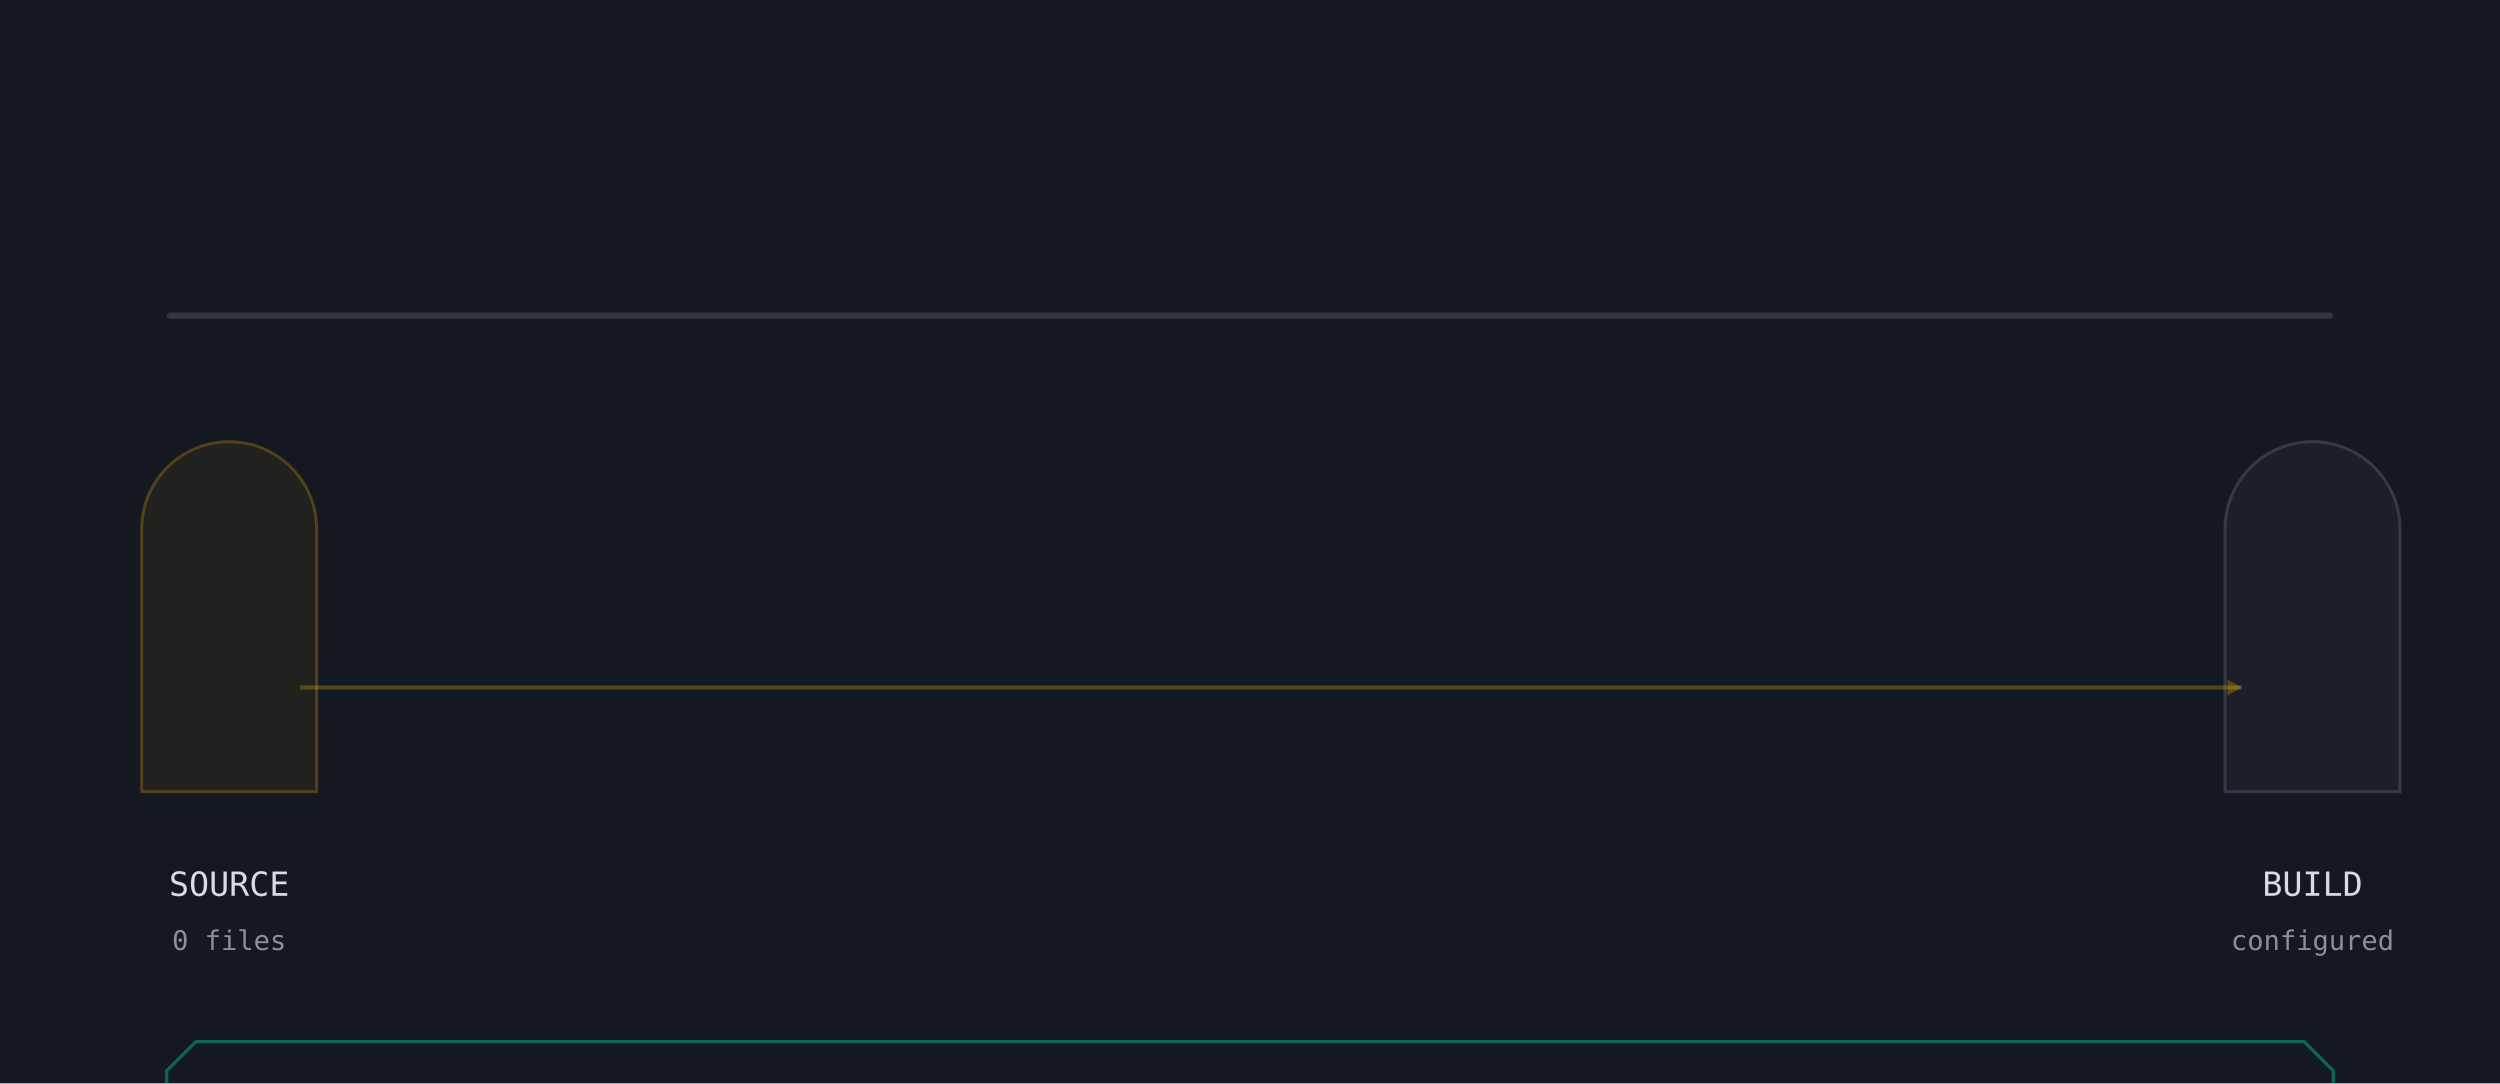
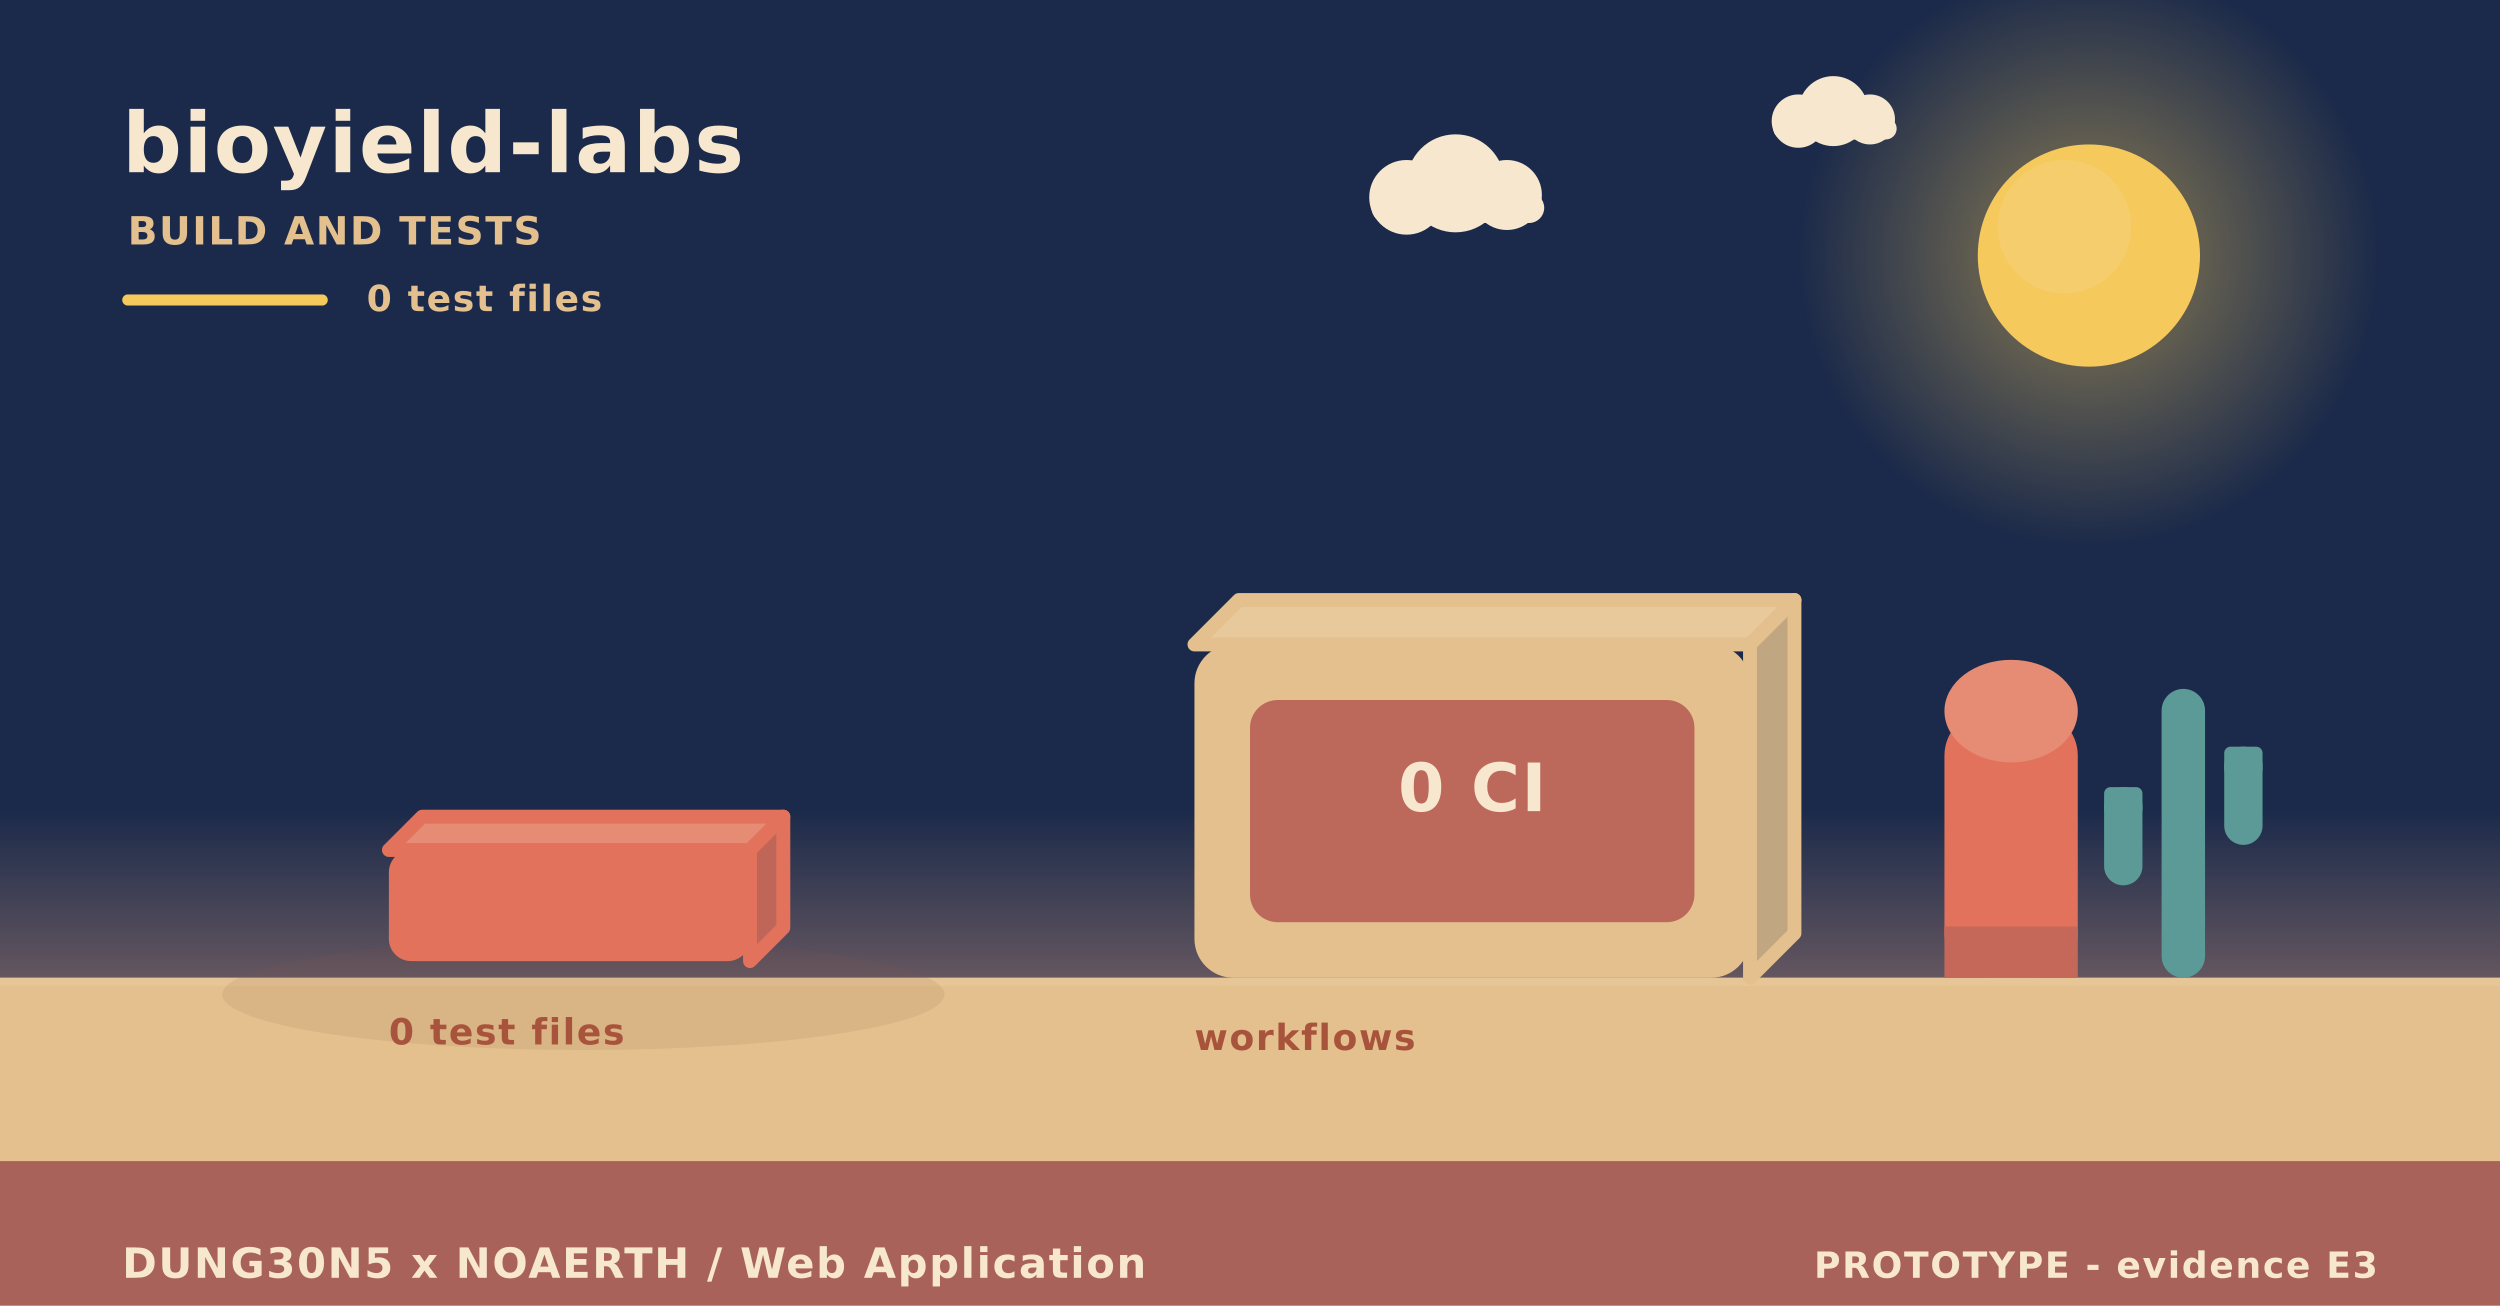
- <svg xmlns="http://www.w3.org/2000/svg" viewBox="0 0 1200 520" width="1200" height="520" role="img" aria-label="bioyield-labs build evidence">
-   <rect width="1200" height="520" fill="#141821" />
-   <defs>
-     <linearGradient id="gb" x1="0" y1="0" x2="1" y2="1">
-       <stop offset="0%" stop-color="#ffb703" />
-       <stop offset="100%" stop-color="#8d99ae" />
-     </linearGradient>
-   </defs>
-   <rect x="80.00" y="150.00" width="1040.00" height="3.00" rx="2.00" fill="rgba(238,241,246,0.140)" opacity="1.00" />
-   <path d="M68.00,380.00 L68.00,254.00 A42.00,42.00 0 0 1 152.00,254.00 L152.00,380.00 Z" fill="rgba(255,183,3,0.100)" opacity="0.55" stroke="rgba(255,183,3,0.450)" stroke-width="1.4" />
-   <polygon points="-192.26,189.00 -136.83,221.00 -136.83,157.00 -192.26,125.00" fill="#037c5d" opacity="0.95" />
-   <polygon points="-247.68,221.00 -192.26,253.00 -192.26,189.00 -247.68,157.00" fill="#6e7788" opacity="0.95" />
-   <polygon points="-192.26,125.00 -136.83,157.00 -192.26,189.00 -247.68,157.00" fill="#ffb703" opacity="0.95" />
-   <text x="110" y="430" font-family="ui-monospace,Menlo,monospace" font-size="16" fill="rgba(238,241,246,0.900)" text-anchor="middle">SOURCE</text>
-   <text x="110" y="456" font-family="ui-monospace,Menlo,monospace" font-size="13" fill="rgba(238,241,246,0.550)" text-anchor="middle">0 files</text>
-   <path d="M1068.00,380.00 L1068.00,254.00 A42.00,42.00 0 0 1 1152.00,254.00 L1152.00,380.00 Z" fill="rgba(141,153,174,0.100)" opacity="0.55" stroke="rgba(141,153,174,0.450)" stroke-width="1.4" />
-   <polygon points="673.77,689.00 729.19,721.00 729.19,657.00 673.77,625.00" fill="#037c5d" opacity="0.95" />
-   <polygon points="618.34,721.00 673.77,753.00 673.77,689.00 618.34,657.00" fill="#6e7788" opacity="0.95" />
-   <polygon points="673.77,625.00 729.19,657.00 673.77,689.00 618.34,657.00" fill="#8d99ae" opacity="0.95" />
-   <text x="1110" y="430" font-family="ui-monospace,Menlo,monospace" font-size="16" fill="rgba(238,241,246,0.900)" text-anchor="middle">BUILD</text>
-   <text x="1110" y="456" font-family="ui-monospace,Menlo,monospace" font-size="13" fill="rgba(238,241,246,0.550)" text-anchor="middle">configured</text>
-   <line x1="144.00" y1="330.00" x2="1076.00" y2="330.00" stroke="rgba(255,183,3,0.500)" stroke-width="2.00" opacity="0.55" />
-   <polygon points="1076.00,330.00 1069.20,326.20 1069.20,333.80" fill="rgba(255,183,3,0.500)" opacity="0.55" />
-   <path d="M94.00,500.00 H1106.00 L1120.00,514.00 V546.00 L1106.00,560.00 H94.00 L80.00,546.00 V514.00 Z" fill="none" stroke="rgba(6,214,160,0.500)" stroke-width="1.60" opacity="0.80" />
-   <text x="600" y="536" font-family="ui-monospace,Menlo,monospace" font-size="16" fill="rgba(6,214,160,0.950)" text-anchor="middle">no test suite present in this repository — shown as measured, not implied</text>
+ <svg xmlns="http://www.w3.org/2000/svg" width="900" height="470" viewBox="0 0 900 470" role="img" aria-label="bioyield-labs - how it is verified">
+   <linearGradient id="skyb" x1="0" y1="0" x2="0" y2="1">
+     <stop offset="0" stop-color="#1b2a4a" />
+     <stop offset="0.62" stop-color="#1b2a4a" />
+     <stop offset="1" stop-color="#f3ad8a" />
+   </linearGradient>
+   <rect width="900" height="470" fill="url(#skyb)" />
+   <radialGradient id="sunb">
+     <stop offset="0.35" stop-color="#f5c95c" stop-opacity="0.34" />
+     <stop offset="1" stop-color="#f5c95c" stop-opacity="0" />
+   </radialGradient>
+   <circle cx="752" cy="92" r="104" fill="url(#sunb)" />
+   <circle cx="752" cy="92" r="40" fill="#f5c95c" />
+   <circle cx="743.2" cy="81.6" r="24" fill="#f5d27e" opacity="0.5" />
+   <g>
+     <circle cx="524" cy="66" r="17.64" fill="#f6e7ce" />
+     <circle cx="506.36" cy="71.04" r="13.44" fill="#f6e7ce" />
+     <circle cx="542.48" cy="70.2" r="12.6" fill="#f6e7ce" />
+     <rect x="493.76" y="69.36" width="62.16" height="10.92" rx="5.46" fill="#f6e7ce" />
+   </g>
+   <g>
+     <circle cx="660" cy="40" r="12.6" fill="#f6e7ce" />
+     <circle cx="647.4" cy="43.6" r="9.6" fill="#f6e7ce" />
+     <circle cx="673.2" cy="43" r="9" fill="#f6e7ce" />
+     <rect x="638.4" y="42.4" width="44.4" height="7.8" rx="3.9" fill="#f6e7ce" />
+   </g>
+   <rect x="0" y="352" width="900" height="118" fill="#e3c08d" />
+   <rect x="0" y="352" width="900" height="3" fill="#e6c596" />
+   <text x="44" y="62" font-family="Verdana,DejaVu Sans,sans-serif" font-size="30" font-weight="700" letter-spacing="0.6" fill="#f6e7ce" text-anchor="start">bioyield-labs</text>
+   <text x="46" y="88" font-family="Verdana,DejaVu Sans,sans-serif" font-size="14" font-weight="700" letter-spacing="0.6" fill="#e3c08d" text-anchor="start">BUILD AND TESTS</text>
+   <rect x="44" y="106" width="74" height="4" rx="2" fill="#f5c95c" />
+   <text x="132" y="112" font-family="Verdana,DejaVu Sans,sans-serif" font-size="13" font-weight="700" letter-spacing="0.6" fill="#e3c08d" text-anchor="start">0 test files</text>
+   <ellipse cx="210" cy="358" rx="130" ry="20" fill="rgba(138,90,68,0.11)" />
+   <path d="M140,306 L270,306 L282,294 L152,294 Z" fill="#e68c74" stroke="#e2725b" stroke-width="5" stroke-linejoin="round" />
+   <path d="M270,306 L282,294 L282,334 L270,346 Z" fill="#c06658" stroke="#e2725b" stroke-width="5" stroke-linejoin="round" />
+   <rect x="140" y="306" width="130" height="40" rx="8" fill="#e2725b" />
+   <text x="140" y="376" font-family="Verdana,DejaVu Sans,sans-serif" font-size="13" font-weight="700" letter-spacing="0.6" fill="#a8543c" text-anchor="start">0 test files</text>
+   <path d="M430,232 L630,232 L646,216 L446,216 Z" fill="#e7c99b" stroke="#e3c08d" stroke-width="5" stroke-linejoin="round" />
+   <path d="M630,232 L646,216 L646,336 L630,352 Z" fill="#c1a682" stroke="#e3c08d" stroke-width="5" stroke-linejoin="round" />
+   <rect x="430" y="232" width="200" height="120" rx="14" fill="#e3c08d" />
+   <rect x="450" y="252" width="160" height="80" rx="10" fill="#ba6458" opacity="0.94" />
+   <text x="530" y="292" font-family="Verdana,DejaVu Sans,sans-serif" font-size="24" font-weight="700" letter-spacing="0.6" fill="#f6e7ce" text-anchor="middle">0 CI</text>
+   <text x="430" y="378" font-family="Verdana,DejaVu Sans,sans-serif" font-size="13" font-weight="700" letter-spacing="0.6" fill="#a8543c" text-anchor="start">workflows</text>
+   <rect x="700" y="256" width="48" height="96" rx="16" fill="#e2725b" />
+   <ellipse cx="724" cy="256" rx="24" ry="18.46" fill="#e68c74" />
+   <rect x="700" y="333.54" width="48" height="18.46" fill="#c66859" />
+   <rect x="778.18" y="248" width="15.64" height="104" rx="7.82" fill="#5b9a97" />
+   <rect x="757.48" y="283.36" width="13.8" height="35.36" rx="6.9" fill="#5b9a97" />
+   <rect x="757.48" y="283.36" width="13.8" height="10.4" rx="2.3" fill="#5b9a97" />
+   <rect x="800.72" y="268.8" width="13.8" height="35.36" rx="6.9" fill="#5b9a97" />
+   <rect x="800.72" y="268.8" width="13.8" height="10.4" rx="2.3" fill="#5b9a97" />
+   <rect x="0" y="418" width="900" height="52" rx="0" fill="#a65c56" opacity="0.94" />
+   <text x="44" y="460" font-family="Verdana,DejaVu Sans,sans-serif" font-size="15" font-weight="700" letter-spacing="0.6" fill="#f6e7ce" text-anchor="start">DUNG30N5 x NOAERTH  /  Web Application</text>
+   <text x="856" y="460" font-family="Verdana,DejaVu Sans,sans-serif" font-size="13" font-weight="700" letter-spacing="0.6" fill="#f6e7ce" text-anchor="end">PROTOTYPE  -  evidence E3</text>
</svg>
